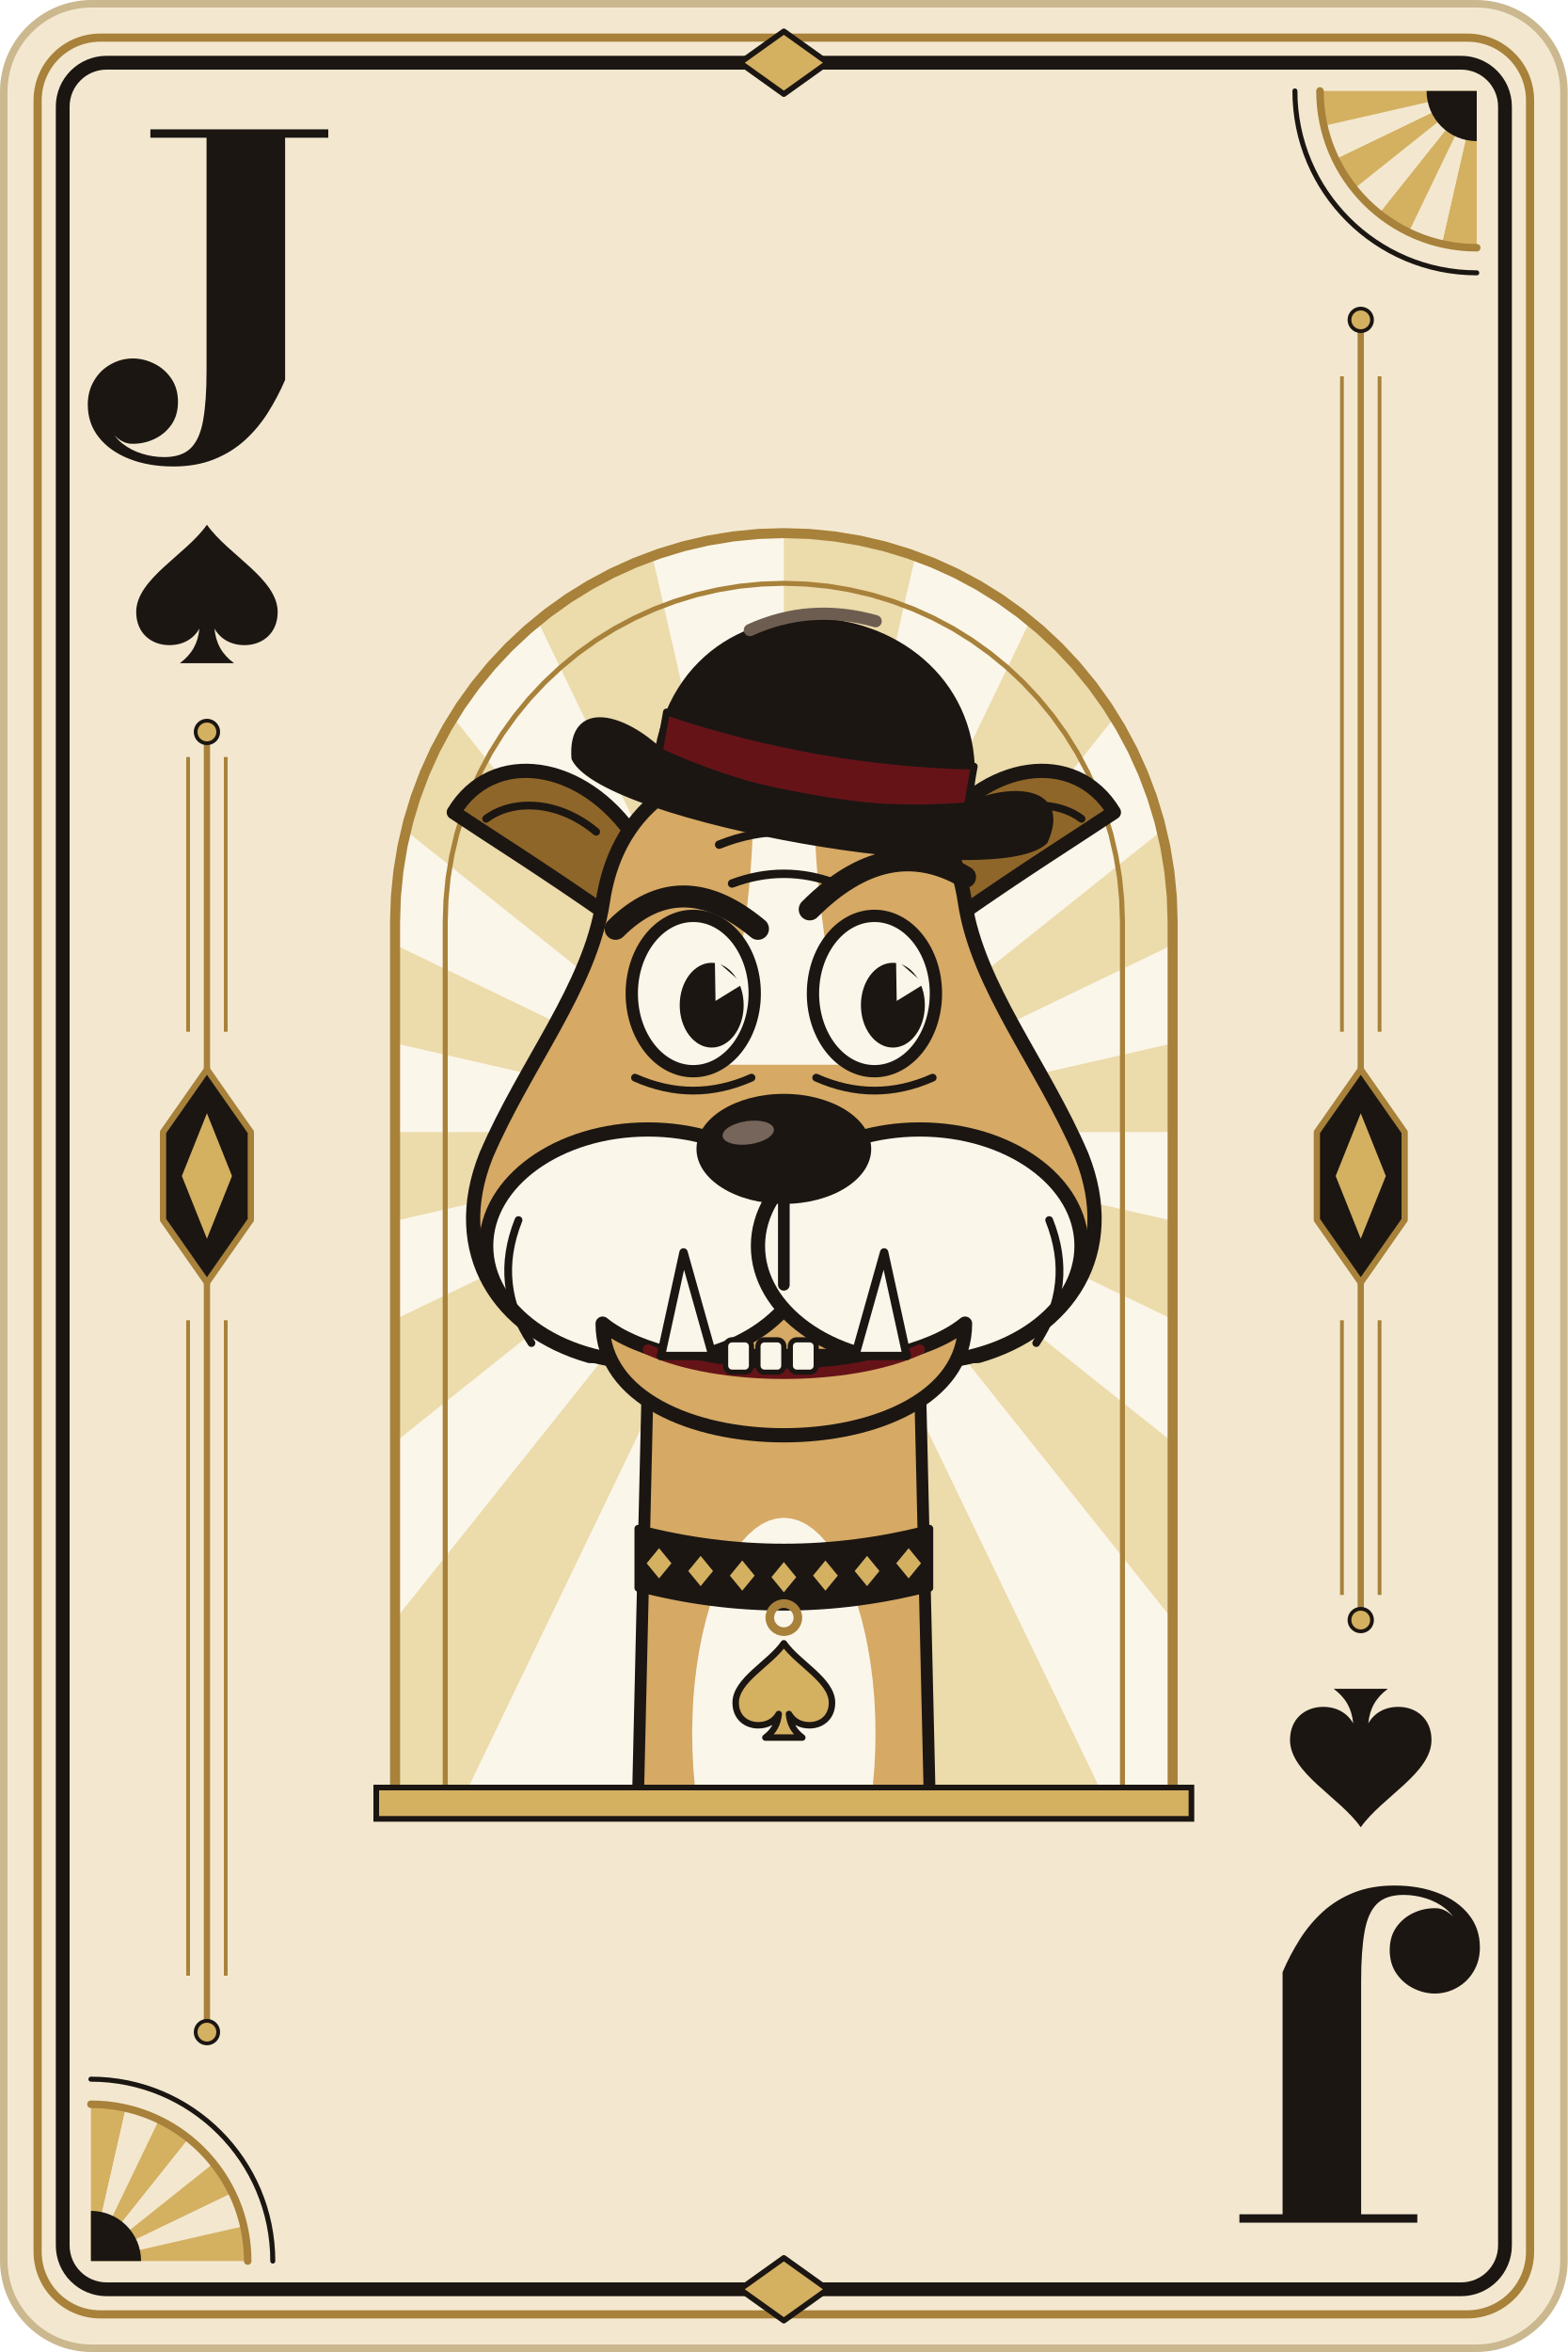
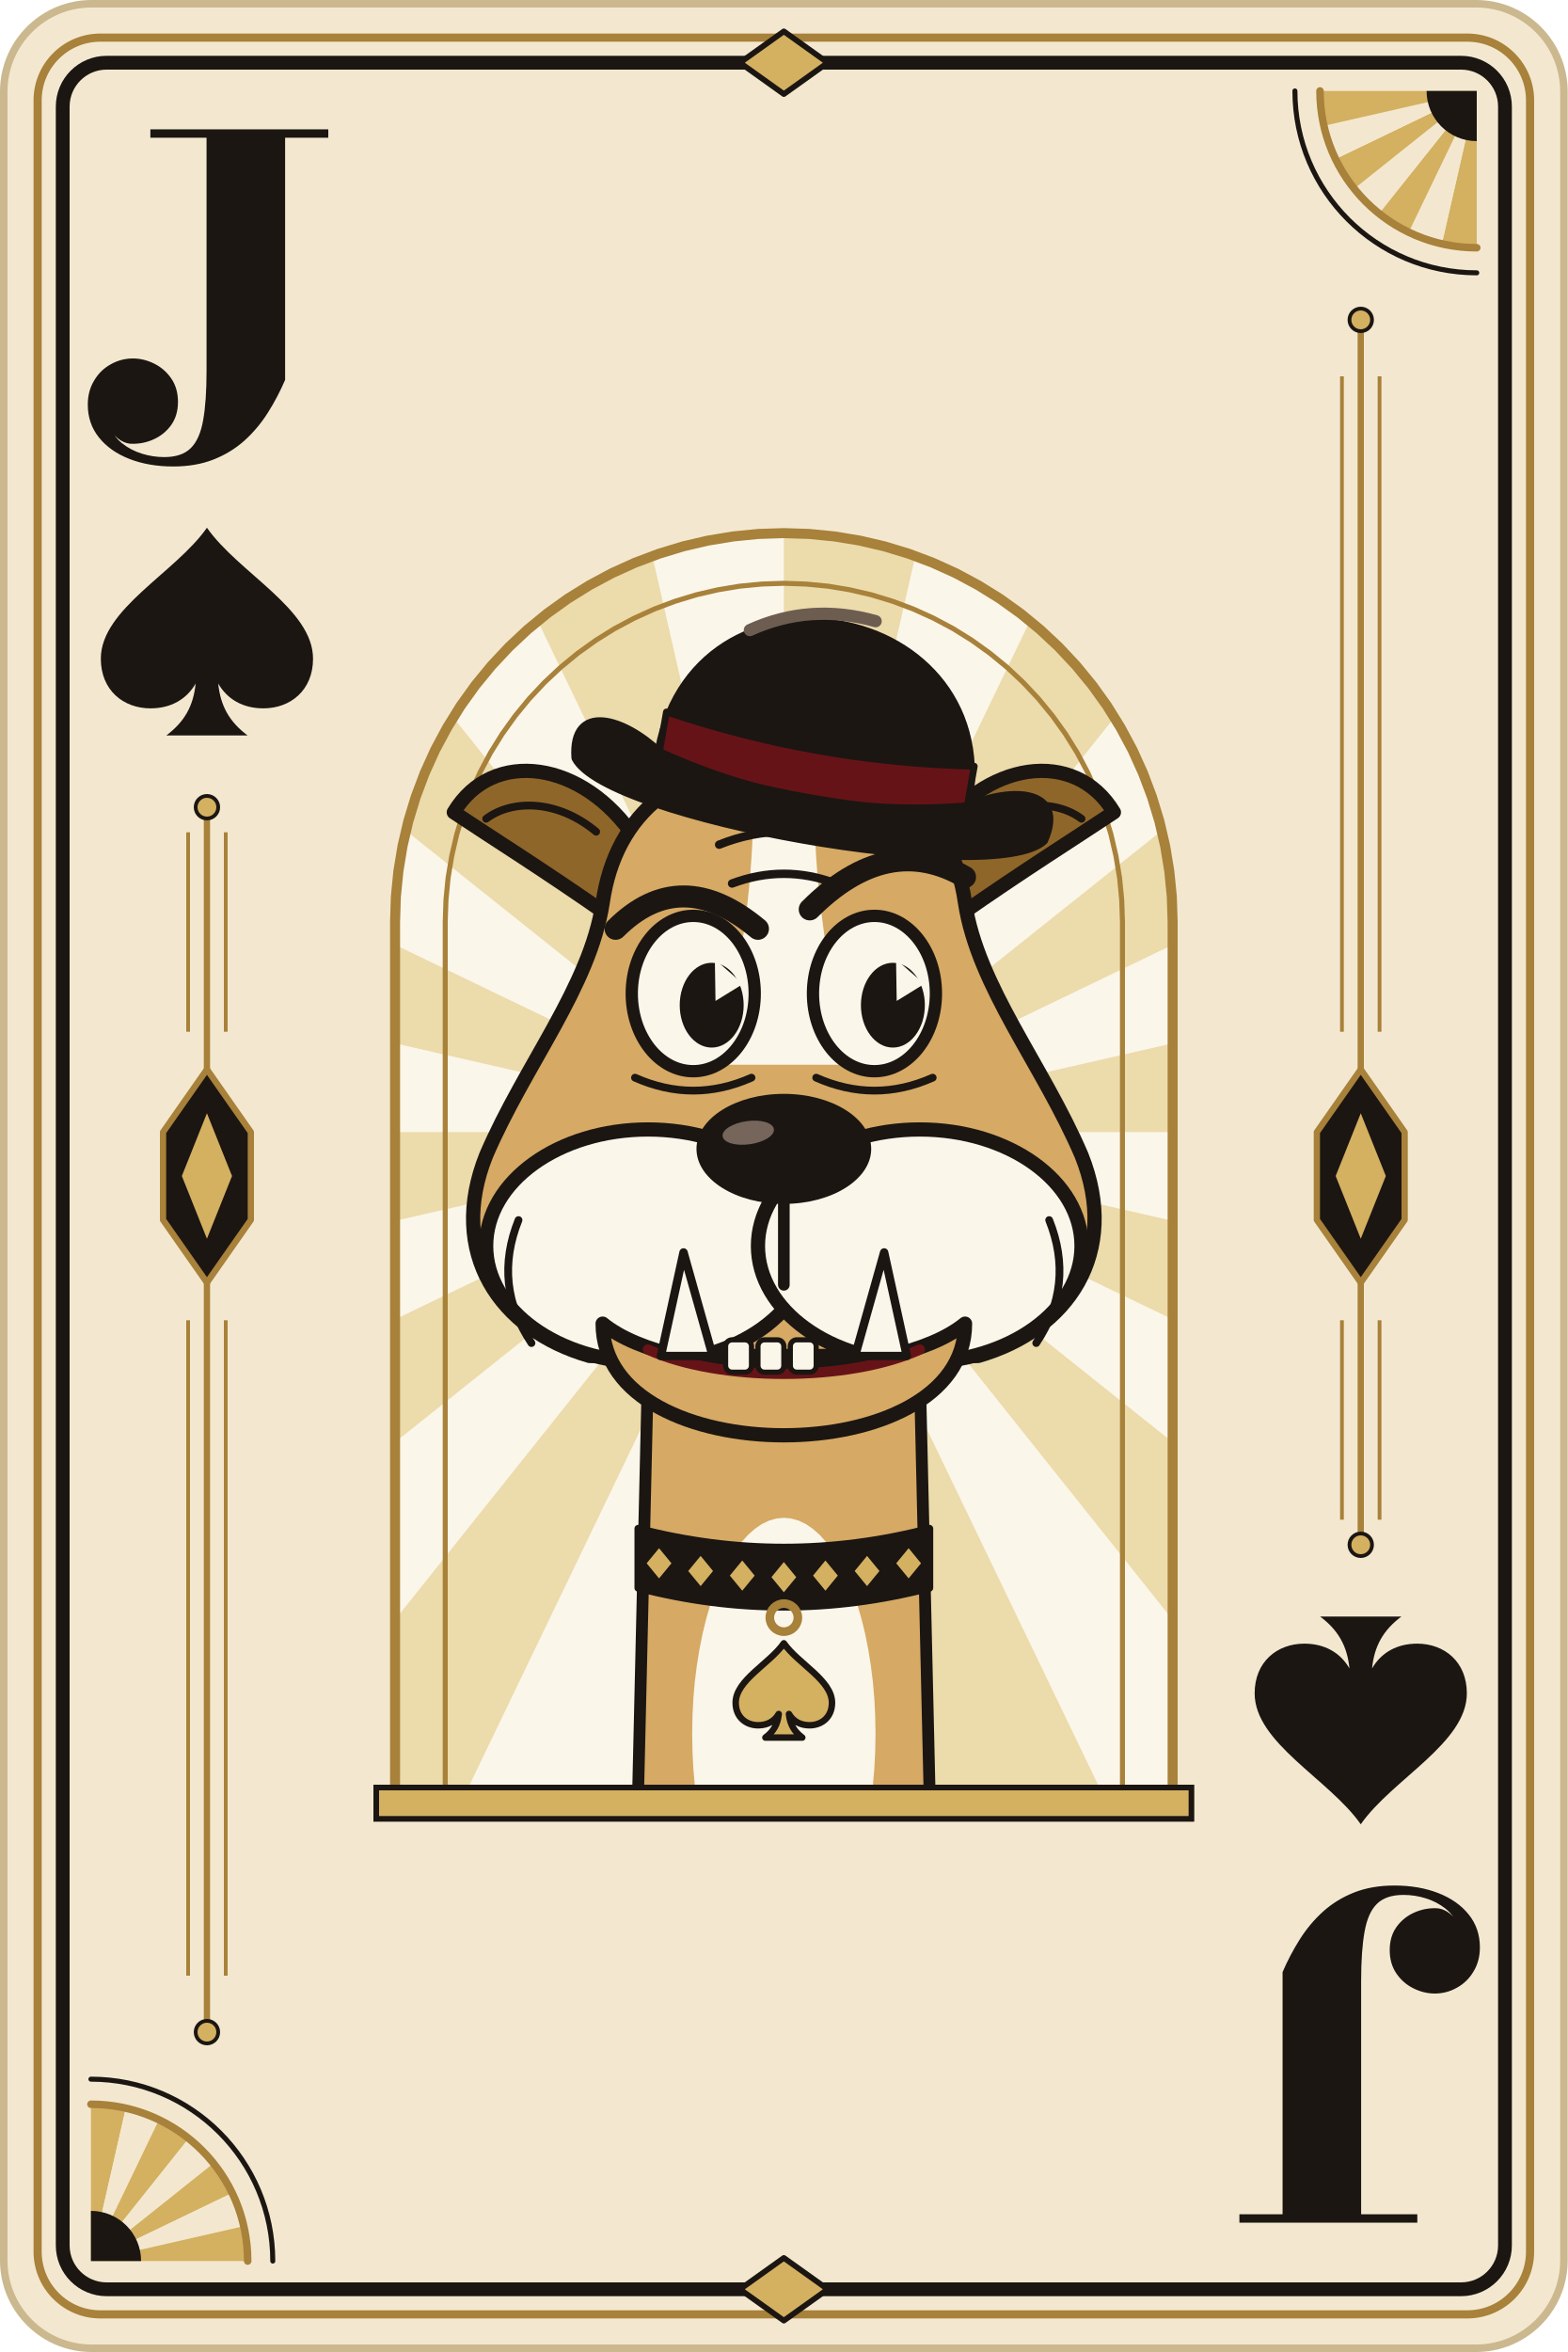
<svg xmlns="http://www.w3.org/2000/svg" viewBox="0 0 250 375" width="300" height="450" role="img" aria-label="Jack of spades">
  <rect x="0.6" y="0.6" width="248.8" height="373.8" rx="14" fill="#f3e8cf" stroke="#cbb88f" stroke-width="1.2" />
  <rect x="6" y="6" width="238" height="363" rx="10" fill="none" stroke="#a8813a" stroke-width="1.3" />
  <rect x="10" y="10" width="230" height="355" rx="7" fill="none" stroke="#1b1612" stroke-width="2.2" />
  <path d="M125,5 L132,10 L125,15 L118,10 Z" fill="#d4b061" stroke="#1b1612" stroke-width="0.9" stroke-linejoin="round" stroke-linecap="round" />
  <path d="M125,360 L132,365 L125,370 L118,365 Z" fill="#d4b061" stroke="#1b1612" stroke-width="0.9" stroke-linejoin="round" stroke-linecap="round" />
  <g class="rank" transform="translate(32.36 20.62) scale(1.7) translate(-32.36 -20.62)">
    <path d="M44.12 20.62V21.41H40.07V44.12Q39.38 45.73 38.45 47.2Q37.52 48.67 36.26 49.81Q35 50.94 33.35 51.59Q31.7 52.24 29.58 52.24Q27.27 52.24 25.46 51.53Q23.64 50.82 22.6 49.51Q21.56 48.21 21.56 46.44Q21.56 45.17 22.15 44.19Q22.73 43.2 23.71 42.66Q24.68 42.11 25.79 42.11Q26.82 42.11 27.8 42.6Q28.77 43.08 29.4 44Q30.02 44.92 30.02 46.18Q30.02 47.44 29.4 48.33Q28.77 49.22 27.77 49.68Q26.76 50.15 25.61 50.11Q24.96 50.07 24.38 49.61Q23.81 49.16 23.64 48.53Q24.01 49.46 24.81 50.09Q25.61 50.72 26.64 51.04Q27.67 51.36 28.73 51.36Q30.37 51.36 31.22 50.52Q32.07 49.68 32.38 47.9Q32.7 46.12 32.7 43.3V21.41H27.43V20.62Z" fill="#1b1612" />
  </g>
-   <g transform="translate(33 94.7) scale(0.24) translate(-50 -50)">
+   <g transform="translate(33 100.7) scale(0.36) translate(-50 -50)">
    <path d="M50,4 C64,24 97,40 97,62 C97,76 87,84 75,84 C66,84 59,80 55,73 C56,83 60,90 68,96 L32,96 C40,90 44,83 45,73 C41,80 34,84 25,84 C13,84 3,76 3,62 C3,40 36,24 50,4 Z" fill="#1b1612" />
  </g>
-   <line x1="33" y1="117.7" x2="33" y2="172.5" stroke="#a8813a" stroke-width="1" />
+   <line x1="33" y1="129.7" x2="33" y2="172.5" stroke="#a8813a" stroke-width="1" />
  <line x1="33" y1="202.5" x2="33" y2="323" stroke="#a8813a" stroke-width="1" />
-   <line x1="30" y1="120.7" x2="30" y2="164.5" stroke="#a8813a" stroke-width="0.6" />
+   <line x1="30" y1="132.7" x2="30" y2="164.5" stroke="#a8813a" stroke-width="0.6" />
  <line x1="30" y1="210.5" x2="30" y2="315" stroke="#a8813a" stroke-width="0.6" />
-   <line x1="36" y1="120.7" x2="36" y2="164.5" stroke="#a8813a" stroke-width="0.6" />
+   <line x1="36" y1="132.7" x2="36" y2="164.5" stroke="#a8813a" stroke-width="0.6" />
  <line x1="36" y1="210.5" x2="36" y2="315" stroke="#a8813a" stroke-width="0.6" />
-   <circle cx="33" cy="116.7" r="1.8" fill="#d4b061" stroke="#1b1612" stroke-width="0.6" stroke-linejoin="round" stroke-linecap="round" />
+   <circle cx="33" cy="128.7" r="1.8" fill="#d4b061" stroke="#1b1612" stroke-width="0.6" stroke-linejoin="round" stroke-linecap="round" />
  <circle cx="33" cy="324" r="1.8" fill="#d4b061" stroke="#1b1612" stroke-width="0.6" stroke-linejoin="round" stroke-linecap="round" />
  <path d="M33,170.5 L40,180.5 L40,194.5 L33,204.5 L26,194.5 L26,180.5 Z" fill="#1b1612" stroke="#a8813a" stroke-width="1" stroke-linejoin="round" stroke-linecap="round" />
  <path d="M33,177.5 L37,187.5 L33,197.5 L29,187.5 Z" fill="#d4b061" />
  <path d="M14.5,360.5 L14.5,335.5 L15.9,335.54 L17.3,335.66 L18.69,335.85 L20.06,336.13 Z" fill="#d4b061" />
  <path d="M14.5,360.5 L20.06,336.13 L21.42,336.48 L22.76,336.9 L24.07,337.4 L25.35,337.98 Z" fill="#f3e8cf" />
  <path d="M14.5,360.5 L25.35,337.98 L26.59,338.62 L27.8,339.33 L28.97,340.11 L30.09,340.95 Z" fill="#d4b061" />
  <path d="M14.5,360.5 L30.09,340.95 L31.16,341.86 L32.18,342.82 L33.14,343.84 L34.05,344.91 Z" fill="#f3e8cf" />
  <path d="M14.5,360.5 L34.05,344.91 L34.89,346.03 L35.67,347.2 L36.38,348.41 L37.02,349.65 Z" fill="#d4b061" />
  <path d="M14.5,360.5 L37.02,349.65 L37.6,350.93 L38.1,352.24 L38.52,353.58 L38.87,354.94 Z" fill="#f3e8cf" />
  <path d="M14.5,360.5 L38.87,354.94 L39.15,356.31 L39.34,357.7 L39.46,359.1 L39.5,360.5 Z" fill="#d4b061" />
  <path d="M14.5,335.5 A25,25 0 0 1 39.5,360.5" fill="none" stroke="#a8813a" stroke-width="1.2" stroke-linejoin="round" stroke-linecap="round" />
  <path d="M14.5,331.5 A29,29 0 0 1 43.5,360.5" fill="none" stroke="#1b1612" stroke-width="0.8" stroke-linejoin="round" stroke-linecap="round" />
  <path d="M14.5,352.5 A8,8 0 0 1 22.5,360.5 L14.5,360.5 Z" fill="#1b1612" />
  <g transform="rotate(180 125 187.5)">
    <g class="rank" transform="translate(32.36 20.62) scale(1.7) translate(-32.36 -20.62)">
      <path d="M44.12 20.62V21.41H40.07V44.12Q39.38 45.73 38.45 47.2Q37.52 48.67 36.26 49.81Q35 50.94 33.35 51.59Q31.7 52.24 29.58 52.24Q27.27 52.24 25.46 51.53Q23.64 50.82 22.6 49.51Q21.56 48.21 21.56 46.44Q21.56 45.17 22.15 44.19Q22.73 43.2 23.71 42.66Q24.68 42.11 25.79 42.11Q26.82 42.11 27.8 42.6Q28.77 43.08 29.4 44Q30.02 44.92 30.02 46.18Q30.02 47.44 29.4 48.33Q28.77 49.22 27.77 49.68Q26.76 50.15 25.61 50.11Q24.96 50.07 24.38 49.61Q23.81 49.16 23.64 48.53Q24.01 49.46 24.81 50.09Q25.61 50.72 26.64 51.04Q27.67 51.36 28.73 51.36Q30.37 51.36 31.22 50.52Q32.07 49.68 32.38 47.9Q32.7 46.12 32.7 43.3V21.41H27.43V20.62Z" fill="#1b1612" />
    </g>
-     <g transform="translate(33 94.7) scale(0.24) translate(-50 -50)">
+     <g transform="translate(33 100.7) scale(0.36) translate(-50 -50)">
      <path d="M50,4 C64,24 97,40 97,62 C97,76 87,84 75,84 C66,84 59,80 55,73 C56,83 60,90 68,96 L32,96 C40,90 44,83 45,73 C41,80 34,84 25,84 C13,84 3,76 3,62 C3,40 36,24 50,4 Z" fill="#1b1612" />
    </g>
-     <line x1="33" y1="117.7" x2="33" y2="172.5" stroke="#a8813a" stroke-width="1" />
+     <line x1="33" y1="129.7" x2="33" y2="172.5" stroke="#a8813a" stroke-width="1" />
    <line x1="33" y1="202.5" x2="33" y2="323" stroke="#a8813a" stroke-width="1" />
-     <line x1="30" y1="120.7" x2="30" y2="164.5" stroke="#a8813a" stroke-width="0.6" />
+     <line x1="30" y1="132.7" x2="30" y2="164.5" stroke="#a8813a" stroke-width="0.6" />
    <line x1="30" y1="210.5" x2="30" y2="315" stroke="#a8813a" stroke-width="0.6" />
-     <line x1="36" y1="120.7" x2="36" y2="164.5" stroke="#a8813a" stroke-width="0.6" />
+     <line x1="36" y1="132.7" x2="36" y2="164.5" stroke="#a8813a" stroke-width="0.6" />
    <line x1="36" y1="210.5" x2="36" y2="315" stroke="#a8813a" stroke-width="0.6" />
-     <circle cx="33" cy="116.7" r="1.8" fill="#d4b061" stroke="#1b1612" stroke-width="0.6" stroke-linejoin="round" stroke-linecap="round" />
+     <circle cx="33" cy="128.7" r="1.8" fill="#d4b061" stroke="#1b1612" stroke-width="0.6" stroke-linejoin="round" stroke-linecap="round" />
    <circle cx="33" cy="324" r="1.8" fill="#d4b061" stroke="#1b1612" stroke-width="0.6" stroke-linejoin="round" stroke-linecap="round" />
    <path d="M33,170.5 L40,180.5 L40,194.5 L33,204.5 L26,194.5 L26,180.5 Z" fill="#1b1612" stroke="#a8813a" stroke-width="1" stroke-linejoin="round" stroke-linecap="round" />
    <path d="M33,177.5 L37,187.5 L33,197.5 L29,187.5 Z" fill="#d4b061" />
    <path d="M14.5,360.5 L14.5,335.5 L15.9,335.54 L17.3,335.66 L18.69,335.85 L20.06,336.13 Z" fill="#d4b061" />
    <path d="M14.5,360.5 L20.06,336.13 L21.42,336.48 L22.76,336.9 L24.07,337.4 L25.35,337.98 Z" fill="#f3e8cf" />
    <path d="M14.5,360.5 L25.35,337.98 L26.59,338.62 L27.8,339.33 L28.97,340.11 L30.09,340.95 Z" fill="#d4b061" />
    <path d="M14.5,360.5 L30.09,340.95 L31.16,341.86 L32.18,342.82 L33.14,343.84 L34.05,344.91 Z" fill="#f3e8cf" />
    <path d="M14.5,360.5 L34.05,344.91 L34.89,346.03 L35.67,347.2 L36.38,348.41 L37.02,349.65 Z" fill="#d4b061" />
    <path d="M14.5,360.5 L37.02,349.65 L37.6,350.93 L38.1,352.24 L38.52,353.58 L38.87,354.94 Z" fill="#f3e8cf" />
    <path d="M14.5,360.5 L38.87,354.94 L39.15,356.31 L39.34,357.7 L39.46,359.1 L39.5,360.5 Z" fill="#d4b061" />
    <path d="M14.5,335.5 A25,25 0 0 1 39.5,360.5" fill="none" stroke="#a8813a" stroke-width="1.2" stroke-linejoin="round" stroke-linecap="round" />
    <path d="M14.5,331.5 A29,29 0 0 1 43.5,360.5" fill="none" stroke="#1b1612" stroke-width="0.8" stroke-linejoin="round" stroke-linecap="round" />
    <path d="M14.5,352.5 A8,8 0 0 1 22.5,360.5 L14.5,360.5 Z" fill="#1b1612" />
  </g>
  <g transform="translate(0 12.5)">
    <path d="M63,272.5 L63,134.5 L63.13,130.45 L63.53,126.41 L64.19,122.4 L65.11,118.45 L66.29,114.57 L67.72,110.77 L69.39,107.08 L71.31,103.5 L73.45,100.05 L75.81,96.76 L78.39,93.62 L81.16,90.66 L84.12,87.89 L87.26,85.31 L90.55,82.95 L94,80.81 L97.58,78.89 L101.27,77.22 L105.07,75.79 L108.95,74.61 L112.9,73.69 L116.91,73.03 L120.95,72.63 L125,72.5 L129.05,72.63 L133.09,73.03 L137.1,73.69 L141.05,74.61 L144.93,75.79 L148.73,77.22 L152.42,78.89 L156,80.81 L159.45,82.95 L162.74,85.31 L165.88,87.89 L168.84,90.66 L171.61,93.62 L174.19,96.76 L176.55,100.05 L178.69,103.5 L180.61,107.08 L182.28,110.77 L183.71,114.57 L184.89,118.45 L185.81,122.4 L186.47,126.41 L186.87,130.45 L187,134.5 L187,272.5 Z" fill="#ecdbab" />
    <path d="M125,168 L187,182.15 L187,168 Z" fill="#fbf6ea" />
    <path d="M125,168 L187,217.44 L187,197.86 Z" fill="#fbf6ea" />
    <path d="M125,168 L175.32,272.5 L187,272.5 L187,245.75 Z" fill="#fbf6ea" />
    <path d="M125,168 L125,272.5 L148.85,272.5 Z" fill="#fbf6ea" />
    <path d="M125,168 L74.68,272.5 L101.15,272.5 Z" fill="#fbf6ea" />
    <path d="M125,168 L63,217.44 L63,245.75 Z" fill="#fbf6ea" />
    <path d="M125,168 L63,182.15 L63,197.86 Z" fill="#fbf6ea" />
    <path d="M125,168 L63,153.85 L63,168 Z" fill="#fbf6ea" />
    <path d="M125,168 L64.76,119.96 L64.19,122.4 L63.53,126.41 L63.13,130.45 L63,134.5 L63,138.14 Z" fill="#fbf6ea" />
    <path d="M125,168 L85.77,86.53 L84.12,87.89 L81.16,90.66 L78.39,93.62 L75.81,96.76 L73.45,100.05 L72.3,101.91 Z" fill="#fbf6ea" />
    <path d="M125,168 L125,72.5 L120.95,72.63 L116.91,73.03 L112.9,73.69 L108.95,74.61 L105.07,75.79 L104.04,76.18 Z" fill="#fbf6ea" />
    <path d="M125,168 L164.23,86.53 L162.74,85.31 L159.45,82.95 L156,80.81 L152.42,78.89 L148.73,77.22 L145.96,76.18 Z" fill="#fbf6ea" />
    <path d="M125,168 L185.24,119.96 L184.89,118.45 L183.71,114.57 L182.28,110.77 L180.61,107.08 L178.69,103.5 L177.7,101.91 Z" fill="#fbf6ea" />
    <path d="M125,168 L187,153.85 L187,138.14 Z" fill="#fbf6ea" />
    <path d="M71,272.5 L71,134.5 L71.12,130.97 L71.46,127.45 L72.04,123.97 L72.84,120.52 L73.87,117.14 L75.11,113.84 L76.57,110.62 L78.23,107.5 L80.1,104.5 L82.16,101.63 L84.4,98.9 L86.82,96.32 L89.4,93.9 L92.13,91.66 L95,89.6 L98,87.73 L101.12,86.07 L104.34,84.61 L107.64,83.37 L111.02,82.34 L114.47,81.54 L117.95,80.96 L121.47,80.62 L125,80.5 L128.53,80.62 L132.05,80.96 L135.53,81.54 L138.98,82.34 L142.36,83.37 L145.66,84.61 L148.88,86.07 L152,87.73 L155,89.6 L157.87,91.66 L160.6,93.9 L163.18,96.32 L165.6,98.9 L167.84,101.63 L169.9,104.5 L171.77,107.5 L173.43,110.62 L174.89,113.84 L176.13,117.14 L177.16,120.52 L177.96,123.97 L178.54,127.45 L178.88,130.97 L179,134.5 L179,272.5" fill="none" stroke="#a8813a" stroke-width="0.8" stroke-linejoin="round" stroke-linecap="round" />
    <path d="M63,272.5 L63,134.5 L63.13,130.45 L63.53,126.41 L64.19,122.4 L65.11,118.45 L66.29,114.57 L67.72,110.77 L69.39,107.08 L71.31,103.5 L73.45,100.05 L75.81,96.76 L78.39,93.62 L81.16,90.66 L84.12,87.89 L87.26,85.31 L90.55,82.95 L94,80.81 L97.58,78.89 L101.27,77.22 L105.07,75.79 L108.95,74.61 L112.9,73.69 L116.91,73.03 L120.95,72.63 L125,72.5 L129.05,72.63 L133.09,73.03 L137.1,73.69 L141.05,74.61 L144.93,75.79 L148.73,77.22 L152.42,78.89 L156,80.81 L159.45,82.95 L162.74,85.31 L165.88,87.89 L168.84,90.66 L171.61,93.62 L174.19,96.76 L176.55,100.05 L178.69,103.5 L180.61,107.08 L182.28,110.77 L183.71,114.57 L184.89,118.45 L185.81,122.4 L186.47,126.41 L186.87,130.45 L187,134.5 L187,272.5" fill="none" stroke="#a8813a" stroke-width="1.6" stroke-linejoin="round" stroke-linecap="round" />
    <g transform="translate(59.64 47.18) scale(0.86)">
      <path d="M51,176 L49,262 L103,262 L101,176 Z" fill="#d6a964" />
      <path d="M92.94,248.72 L92.78,245.51 L92.51,242.39 L92.13,239.36 L91.66,236.43 L91.1,233.62 L90.45,230.93 L89.72,228.38 L88.91,225.97 L88.02,223.72 L87.06,221.63 L86.04,219.72 L84.95,217.99 L83.81,216.46 L82.62,215.14 L81.37,214.04 L80.09,213.16 L78.76,212.52 L77.39,212.13 L76,212 L74.61,212.13 L73.24,212.52 L71.91,213.16 L70.63,214.04 L69.38,215.14 L68.19,216.46 L67.05,217.99 L65.96,219.72 L64.94,221.63 L63.98,223.72 L63.09,225.97 L62.28,228.38 L61.55,230.93 L60.9,233.62 L60.34,236.43 L59.87,239.36 L59.49,242.39 L59.22,245.51 L59.06,248.72 L59,252 L59.06,255.28 L59.22,258.49 L59.49,261.61 L59.54,262 L92.46,262 L92.51,261.61 L92.78,258.49 L92.94,255.28 L93,252 Z" fill="#fbf6ea" fill-rule="evenodd" />
      <path d="M51,176 L49,262" fill="none" stroke="#1b1612" stroke-width="2.2" stroke-linejoin="round" stroke-linecap="round" />
      <path d="M101,176 L103,262" fill="none" stroke="#1b1612" stroke-width="2.2" stroke-linejoin="round" stroke-linecap="round" />
      <path d="M49,214 Q76,221 103,214 L103,225 Q76,232 49,225 Z" fill="#1b1612" stroke="#1b1612" stroke-width="1.4" stroke-linejoin="round" stroke-linecap="round" />
      <path d="M52.86,217.63 L55.16,220.43 L52.86,223.23 L50.56,220.43 Z" fill="#d4b061" />
      <path d="M60.57,219.06 L62.87,221.86 L60.57,224.66 L58.27,221.86 Z" fill="#d4b061" />
      <path d="M68.29,219.91 L70.59,222.71 L68.29,225.51 L65.99,222.71 Z" fill="#d4b061" />
      <path d="M76,220.2 L78.3,223 L76,225.8 L73.7,223 Z" fill="#d4b061" />
      <path d="M83.71,219.91 L86.01,222.71 L83.71,225.51 L81.41,222.71 Z" fill="#d4b061" />
      <path d="M91.43,219.06 L93.73,221.86 L91.43,224.66 L89.13,221.86 Z" fill="#d4b061" />
      <path d="M99.14,217.63 L101.44,220.43 L99.14,223.23 L96.84,220.43 Z" fill="#d4b061" />
      <circle cx="76" cy="230.5" r="2.6" fill="none" stroke="#a8813a" stroke-width="1.6" stroke-linejoin="round" stroke-linecap="round" />
      <g transform="translate(76 244) scale(0.19) translate(-50 -50)">
        <path d="M50,4 C64,24 97,40 97,62 C97,76 87,84 75,84 C66,84 59,80 55,73 C56,83 60,90 68,96 L32,96 C40,90 44,83 45,73 C41,80 34,84 25,84 C13,84 3,76 3,62 C3,40 36,24 50,4 Z" fill="#d4b061" stroke="#1b1612" stroke-width="6.32" stroke-linejoin="round" stroke-linecap="round" />
      </g>
      <g class="head" transform="translate(76 176) scale(1.2) translate(-76 -176)">
        <path d="M53,101 C45,89 31,87 25,97 C31,101 39,106 49,113 Z" fill="#8f6629" stroke="#1b1612" stroke-width="2.2" stroke-linejoin="round" stroke-linecap="round" />
        <path d="M47,100 C41,95 34,95 30,98" fill="none" stroke="#1b1612" stroke-width="1.2" stroke-linejoin="round" stroke-linecap="round" />
        <g transform="matrix(-1 0 0 1 152 0)">
          <path d="M53,101 C45,89 31,87 25,97 C31,101 39,106 49,113 Z" fill="#8f6629" stroke="#1b1612" stroke-width="2.2" stroke-linejoin="round" stroke-linecap="round" />
          <path d="M47,100 C41,95 34,95 30,98" fill="none" stroke="#1b1612" stroke-width="1.2" stroke-linejoin="round" stroke-linecap="round" />
        </g>
        <path d="M76,89 C92,89 102,97 104,111 C106,124 116,136 122,150 C128,165 120,177 106,181 L46,181 C32,177 24,165 30,150 C36,136 46,124 48,111 C50,97 60,89 76,89 Z" fill="#d6a964" />
        <path d="M71.13,91.11 L71.21,93.23 L71.25,95.37 L71.25,97.54 L71.2,99.72 L71.12,101.92 L70.99,104.15 L70.82,106.41 L70.62,108.69 L70.38,111 L70.09,113.34 L69.78,115.71 L69.42,118.12 L69.03,120.56 L68.61,123.03 L68.15,125.54 L67.66,128.1 L67.14,130.69 L66.58,133.32 L66,136 L86,136 L85.42,133.32 L84.86,130.69 L84.34,128.1 L83.85,125.54 L83.39,123.03 L82.97,120.56 L82.58,118.12 L82.22,115.71 L81.91,113.34 L81.62,111 L81.38,108.69 L81.18,106.41 L81.01,104.15 L80.88,101.92 L80.8,99.72 L80.75,97.54 L80.75,95.37 L80.79,93.23 L80.87,91.11 L80.98,89.29 L80.62,89.24 L78.35,89.06 L76,89 L73.65,89.06 L71.38,89.24 L71.02,89.29 Z" fill="#fbf6ea" fill-rule="evenodd" />
        <path d="M76,89 C92,89 102,97 104,111 C106,124 116,136 122,150 C128,165 120,177 106,181 L46,181 C32,177 24,165 30,150 C36,136 46,124 48,111 C50,97 60,89 76,89 Z" fill="none" stroke="#1b1612" stroke-width="2.2" stroke-linejoin="round" stroke-linecap="round" />
        <path d="M66,102 Q76,98 86,102 M68,108 Q76,105 84,108" fill="none" stroke="#1b1612" stroke-width="1.3" stroke-linejoin="round" stroke-linecap="round" />
        <ellipse cx="62" cy="125" rx="9.5" ry="12" fill="#fbf6ea" />
        <ellipse cx="64.85" cy="126.8" rx="4.94" ry="6.55" fill="#1b1612" />
        <path d="M65.44,126.14 L65.34,119.72 L69.69,123.52 Z" fill="#fbf6ea" />
        <ellipse cx="62" cy="125" rx="9.5" ry="12" fill="none" stroke="#1b1612" stroke-width="1.9" stroke-linejoin="round" stroke-linecap="round" />
        <ellipse cx="90" cy="125" rx="9.5" ry="12" fill="#fbf6ea" />
        <ellipse cx="92.85" cy="126.8" rx="4.94" ry="6.55" fill="#1b1612" />
        <path d="M93.44,126.14 L93.34,119.72 L97.69,123.52 Z" fill="#fbf6ea" />
        <ellipse cx="90" cy="125" rx="9.5" ry="12" fill="none" stroke="#1b1612" stroke-width="1.9" stroke-linejoin="round" stroke-linecap="round" />
        <path d="M53,138 Q62,142 71,138 M81,138 Q90,142 99,138" fill="none" stroke="#1b1612" stroke-width="1.2" stroke-linejoin="round" stroke-linecap="round" />
        <path d="M50,115 Q60,105 72,115" fill="none" stroke="#1b1612" stroke-width="3.4" stroke-linejoin="round" stroke-linecap="round" />
        <path d="M80,112 Q92,100 104,107" fill="none" stroke="#1b1612" stroke-width="3.4" stroke-linejoin="round" stroke-linecap="round" />
        <ellipse cx="55" cy="164" rx="25" ry="18" fill="#fbf6ea" stroke="#1b1612" stroke-width="2.2" stroke-linejoin="round" stroke-linecap="round" />
        <ellipse cx="97" cy="164" rx="25" ry="18" fill="#fbf6ea" stroke="#1b1612" stroke-width="2.2" stroke-linejoin="round" stroke-linecap="round" />
        <path d="M76,155 L76,170" fill="none" stroke="#1b1612" stroke-width="1.8" stroke-linejoin="round" stroke-linecap="round" />
        <path d="M35,160 Q31,170 37,179 M117,160 Q121,170 115,179" fill="none" stroke="#1b1612" stroke-width="1.2" stroke-linejoin="round" stroke-linecap="round" />
        <ellipse cx="76" cy="149" rx="13.5" ry="8.5" fill="#1b1612" />
        <ellipse cx="70.5" cy="146.5" rx="4" ry="1.8" transform="rotate(-8 70.5 146.5)" fill="#76655a" />
        <path d="M48,176 C48,199 104,199 104,176 C93,185 59,185 48,176 Z" fill="#d6a964" stroke="#1b1612" stroke-width="2.2" stroke-linejoin="round" stroke-linecap="round" />
        <path d="M55,180 C66,185 86,185 97,180" fill="none" stroke="#661318" stroke-width="1.6" stroke-linejoin="round" stroke-linecap="round" />
        <rect x="67" y="178.5" width="4" height="5" rx="1" fill="#fbf6ea" stroke="#1b1612" stroke-width="0.8" />
        <rect x="72" y="178.5" width="4" height="5" rx="1" fill="#fbf6ea" stroke="#1b1612" stroke-width="0.8" />
        <rect x="77" y="178.5" width="4" height="5" rx="1" fill="#fbf6ea" stroke="#1b1612" stroke-width="0.8" />
        <path d="M57,181 L60.5,165 L65,181 Z" fill="#fbf6ea" stroke="#1b1612" stroke-width="1.3" stroke-linejoin="round" stroke-linecap="round" />
        <path d="M87,181 L91.5,165 L95,181 Z" fill="#fbf6ea" stroke="#1b1612" stroke-width="1.3" stroke-linejoin="round" stroke-linecap="round" />
        <g transform="translate(80 95) rotate(10) scale(1.05)">
          <path d="M-23,-2 C-24,-34 24,-34 23,-2 Z" fill="#1b1612" stroke="#1b1612" stroke-width="1.4" stroke-linejoin="round" stroke-linecap="round" />
          <path d="M-23,-9 Q0,-5.5 23,-9 L23,-2 Q0,1.5 -23,-2 Z" fill="#661318" stroke="#1b1612" stroke-width="1" stroke-linejoin="round" stroke-linecap="round" />
          <path d="M-35,0 C-37,-8 -29,-7 -23,-3 Q0,3 23,-3 C29,-7 37,-8 35,0 C29,8 -29,8 -35,0 Z" fill="#1b1612" stroke="#1b1612" stroke-width="1.2" stroke-linejoin="round" stroke-linecap="round" />
          <path d="M-13,-23 Q-5,-28.5 5,-27.5" fill="none" stroke="#6d5d50" stroke-width="1.8" stroke-linejoin="round" stroke-linecap="round" />
        </g>
      </g>
    </g>
    <rect x="60" y="272.5" width="130" height="5" fill="#d4b061" stroke="#1b1612" stroke-width="0.9" />
  </g>
</svg>
